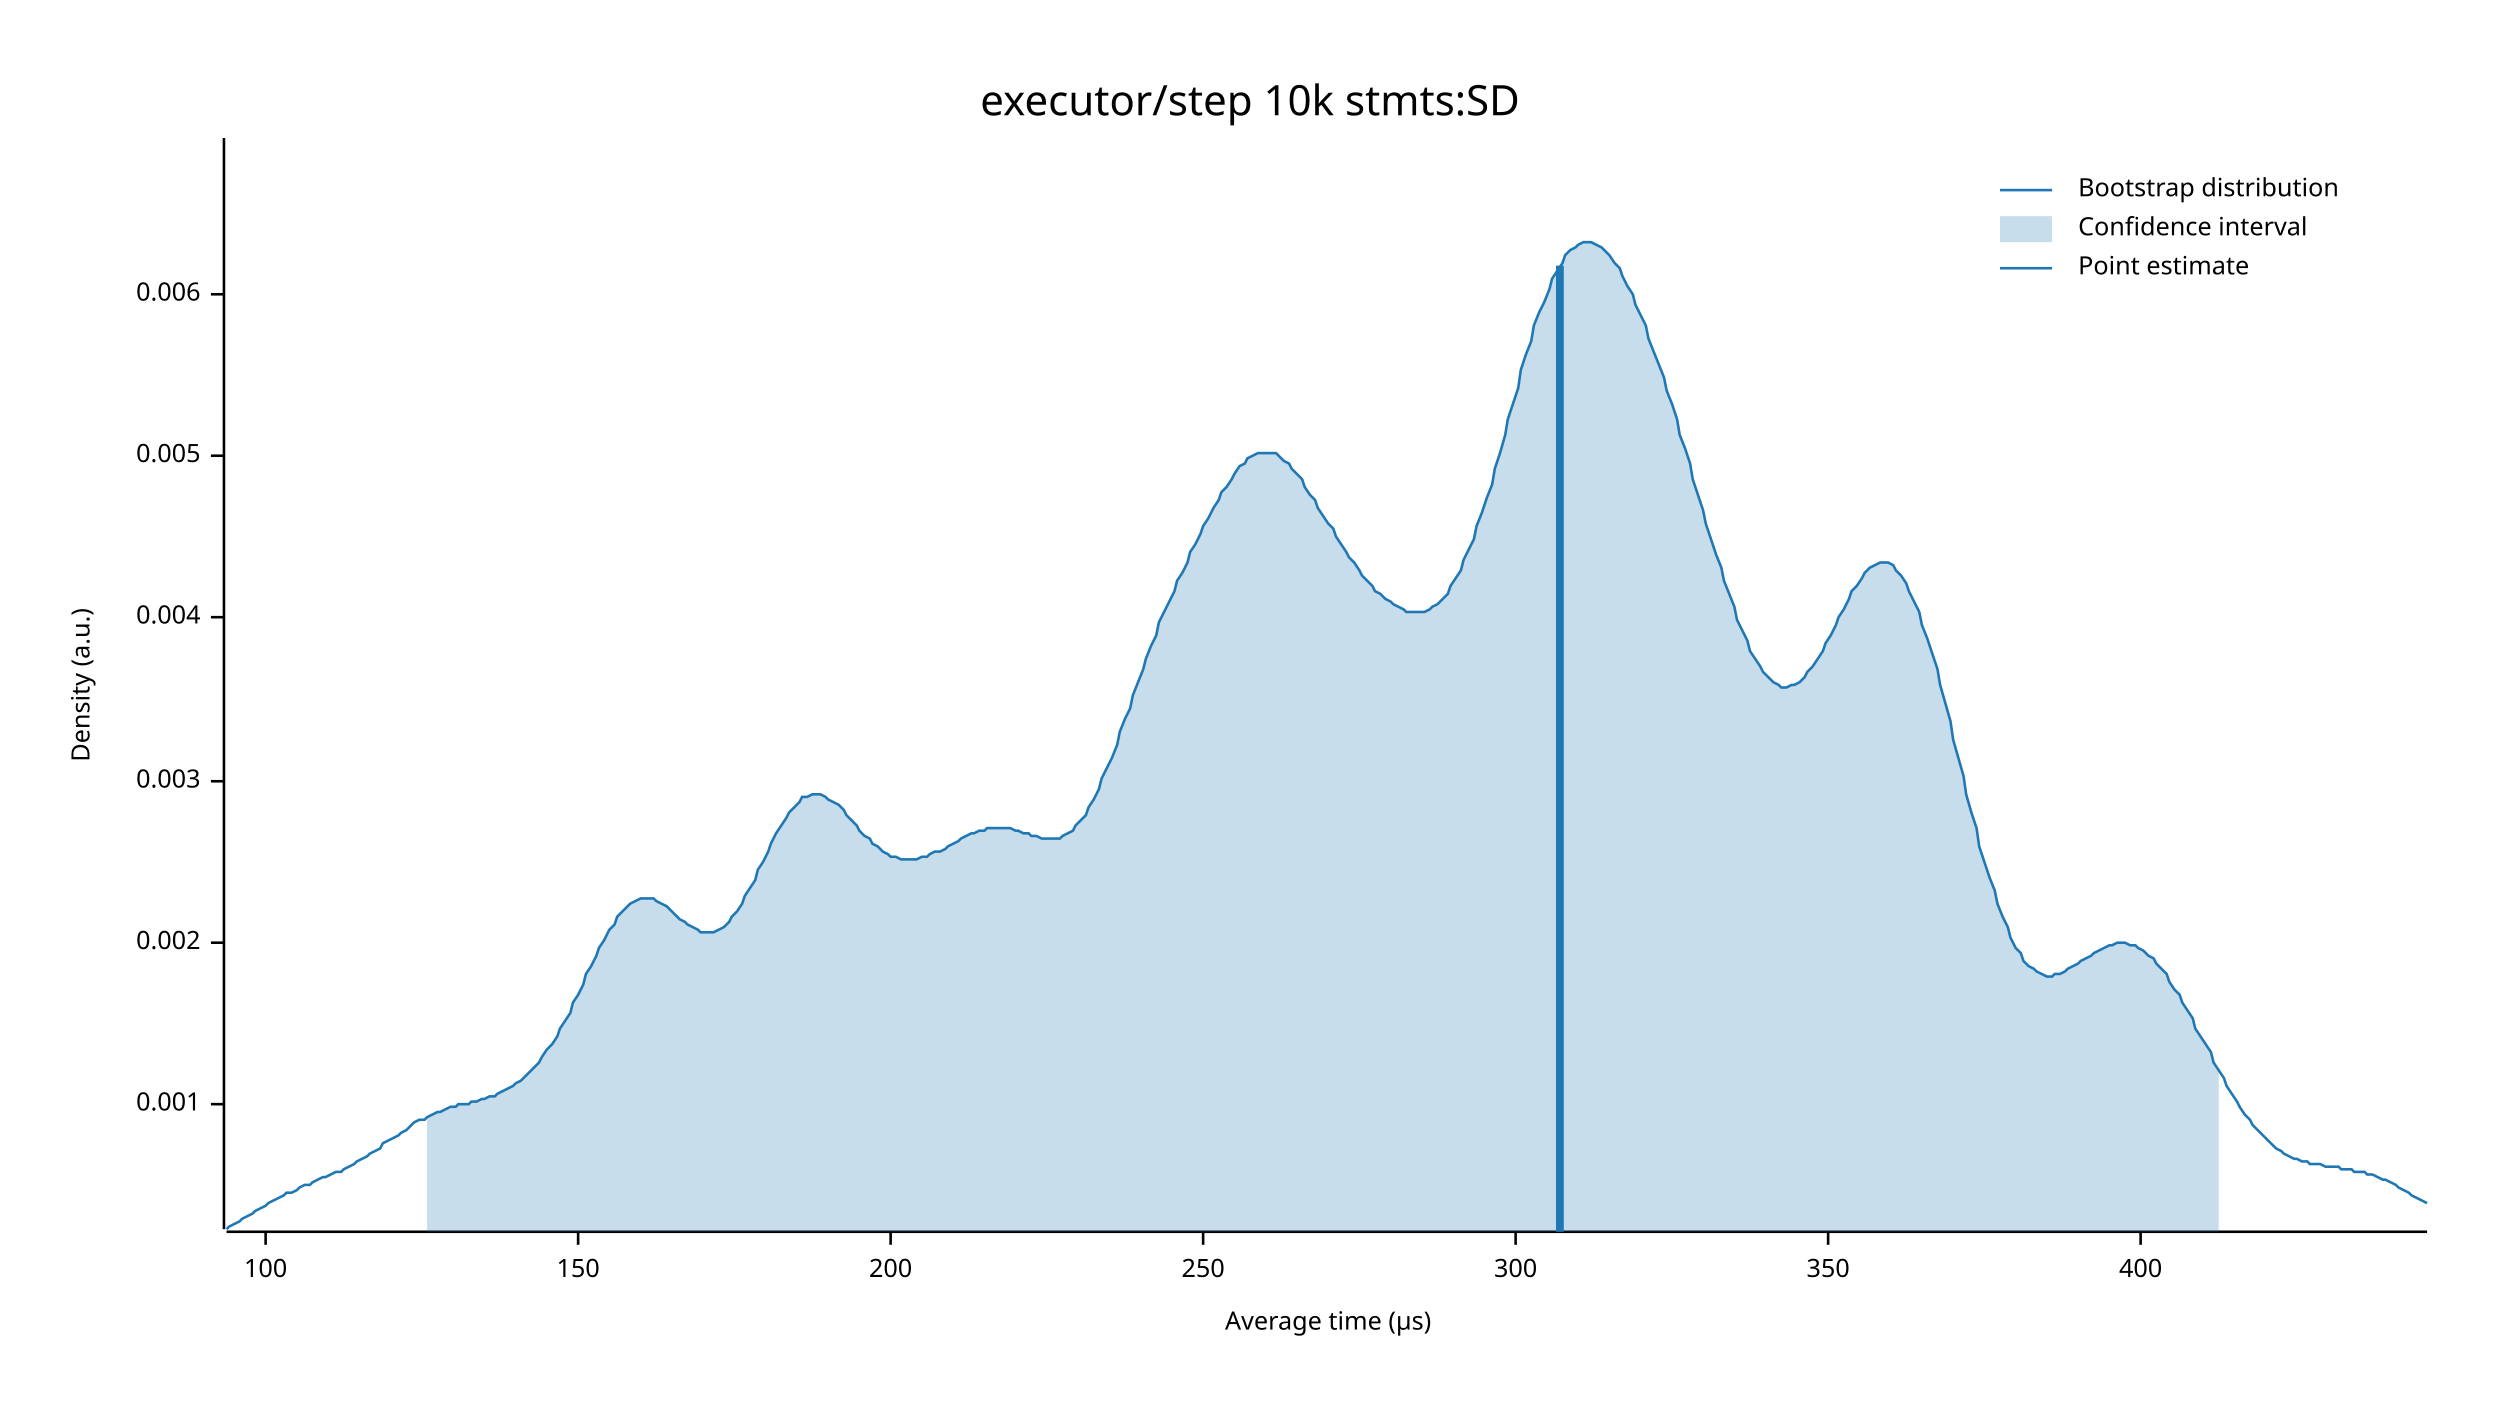
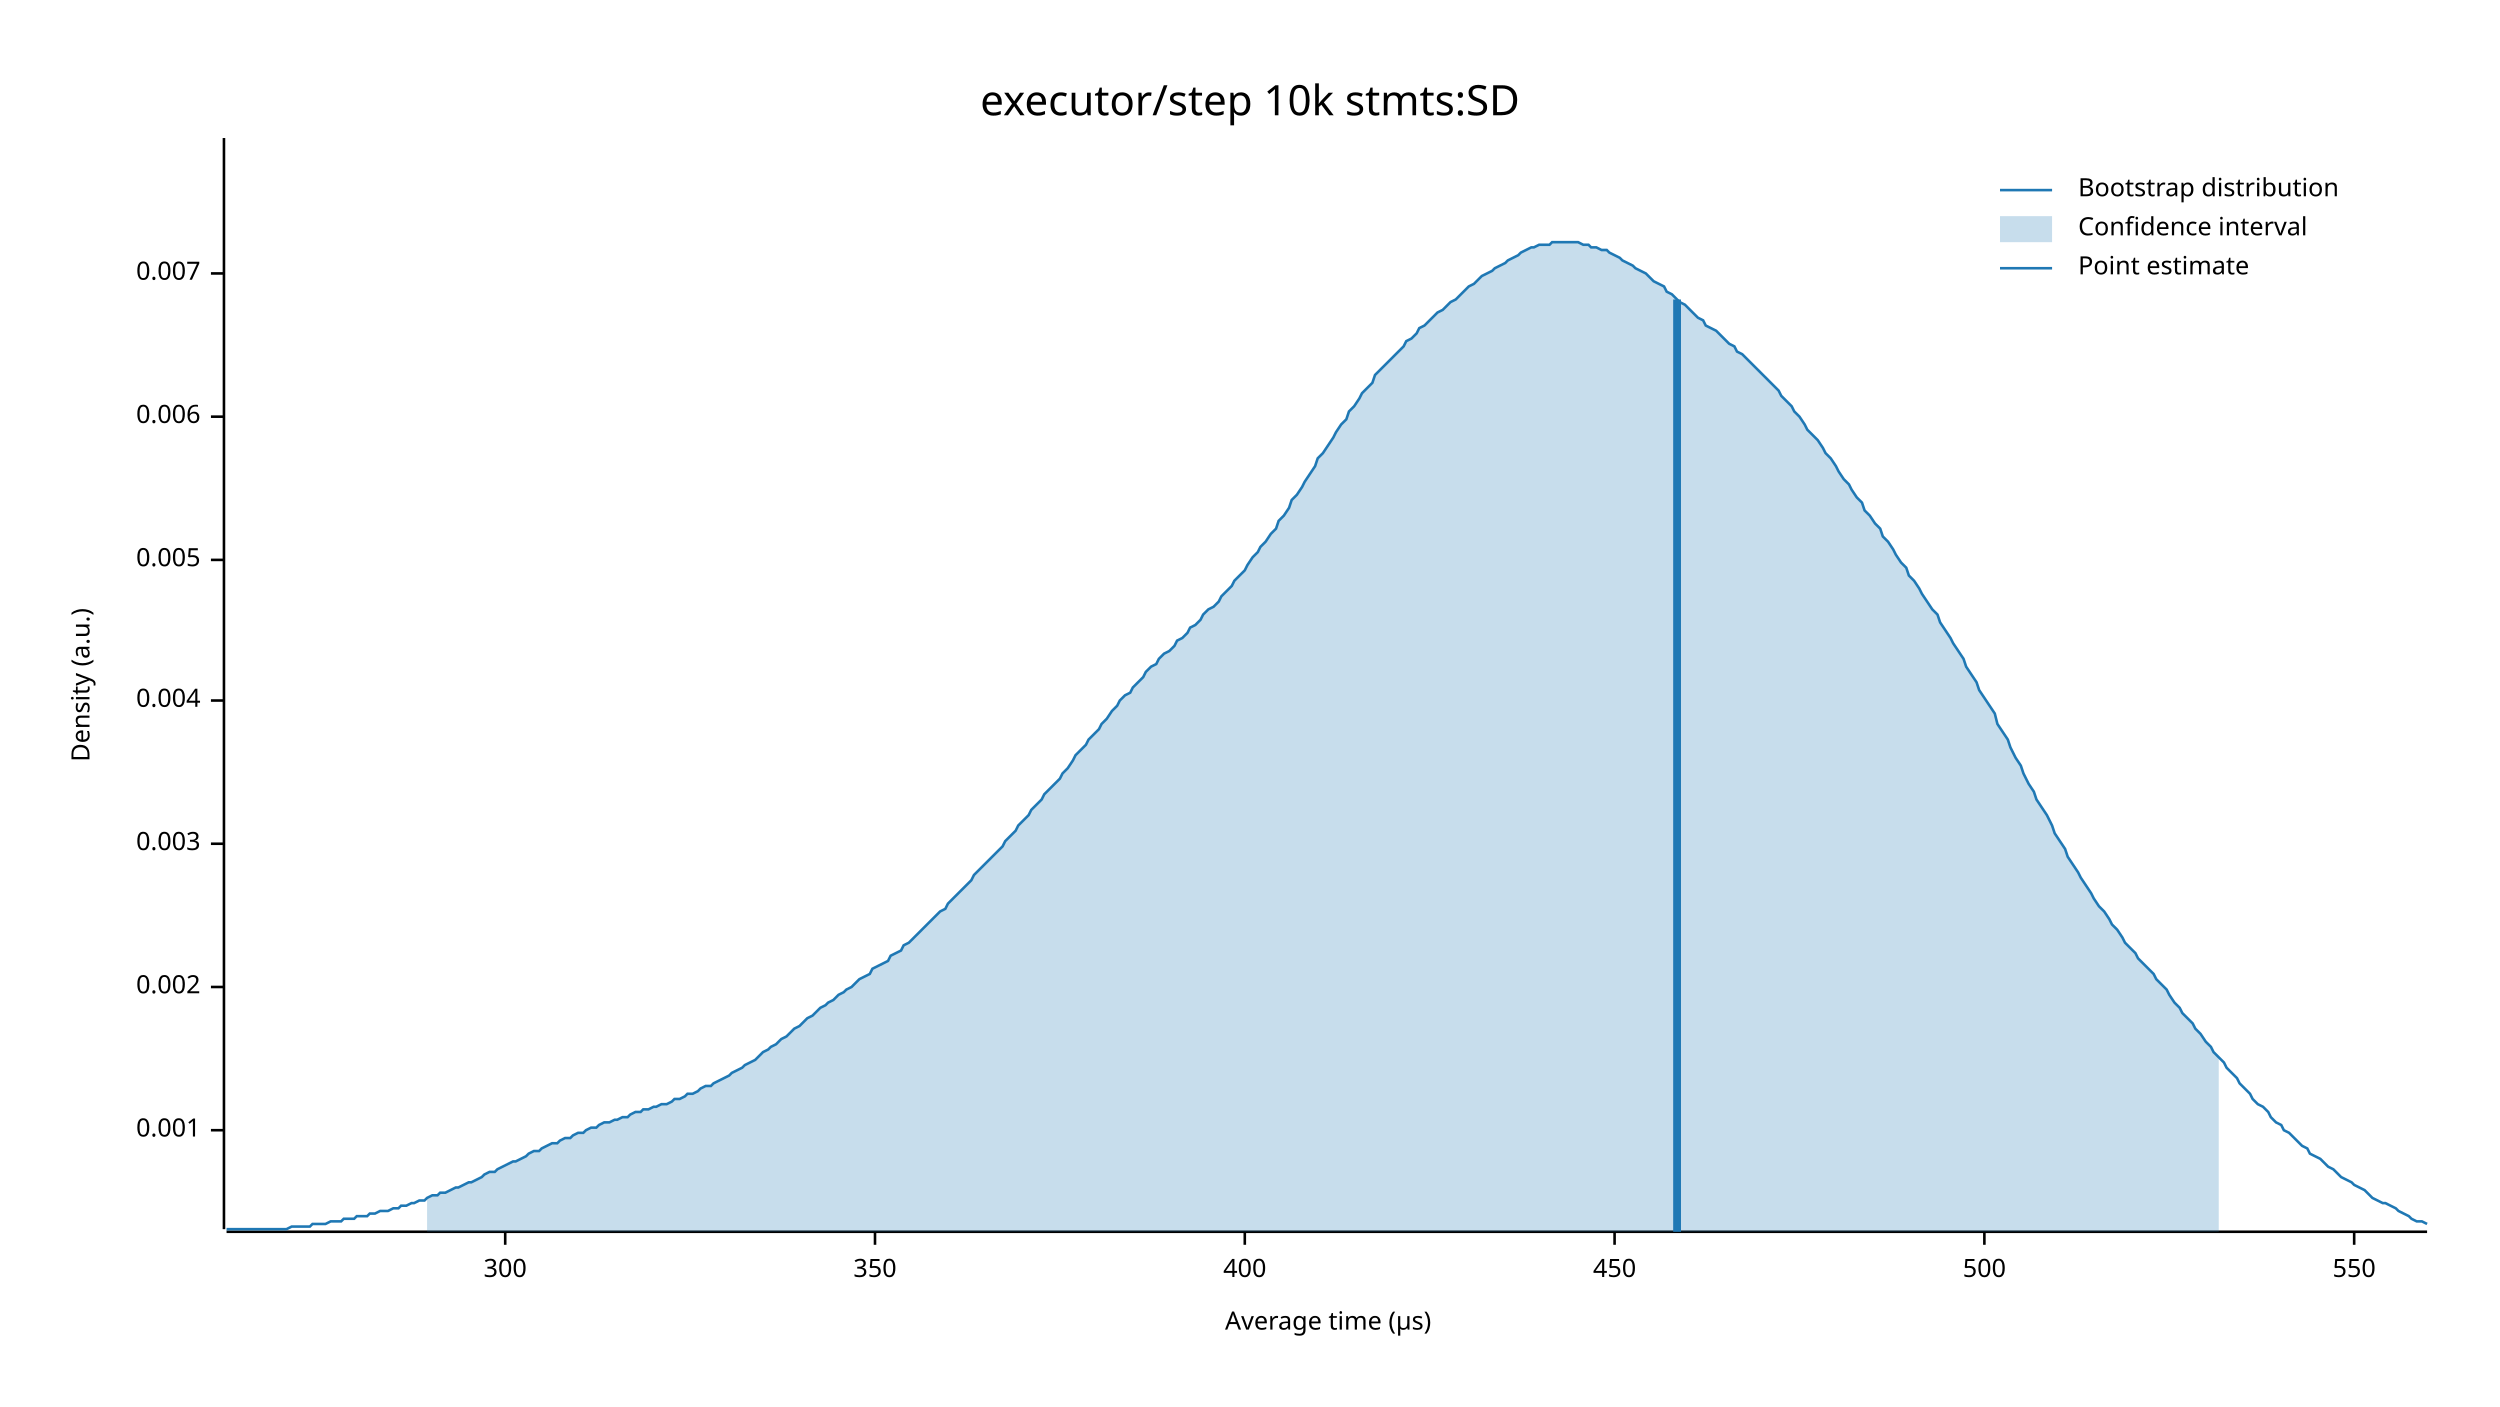
<svg xmlns="http://www.w3.org/2000/svg" width="960" height="540" viewBox="0 0 960 540">
  <text x="480" y="32" dy="0.76em" text-anchor="middle" font-family="sans-serif" font-size="16.129" opacity="1" fill="#000000">
executor/step 10k stmts:SD
</text>
  <text x="27" y="263" dy="0.76em" text-anchor="middle" font-family="sans-serif" font-size="9.677" opacity="1" fill="#000000" transform="rotate(270, 27, 263)">
Density (a.u.)
</text>
  <text x="510" y="513" dy="-0.5ex" text-anchor="middle" font-family="sans-serif" font-size="9.677" opacity="1" fill="#000000">
Average time (µs)
</text>
  <polyline fill="none" opacity="1" stroke="#000000" stroke-width="1" points="86,53 86,472 " />
-   <text x="77" y="424" dy="0.5ex" text-anchor="end" font-family="sans-serif" font-size="9.677" opacity="1" fill="#000000">
+   <text x="77" y="434" dy="0.5ex" text-anchor="end" font-family="sans-serif" font-size="9.677" opacity="1" fill="#000000">
0.001
</text>
-   <polyline fill="none" opacity="1" stroke="#000000" stroke-width="1" points="81,424 86,424 " />
-   <text x="77" y="362" dy="0.5ex" text-anchor="end" font-family="sans-serif" font-size="9.677" opacity="1" fill="#000000">
+   <polyline fill="none" opacity="1" stroke="#000000" stroke-width="1" points="81,434 86,434 " />
+   <text x="77" y="379" dy="0.5ex" text-anchor="end" font-family="sans-serif" font-size="9.677" opacity="1" fill="#000000">
0.002
</text>
-   <polyline fill="none" opacity="1" stroke="#000000" stroke-width="1" points="81,362 86,362 " />
-   <text x="77" y="300" dy="0.5ex" text-anchor="end" font-family="sans-serif" font-size="9.677" opacity="1" fill="#000000">
+   <polyline fill="none" opacity="1" stroke="#000000" stroke-width="1" points="81,379 86,379 " />
+   <text x="77" y="324" dy="0.5ex" text-anchor="end" font-family="sans-serif" font-size="9.677" opacity="1" fill="#000000">
0.003
</text>
-   <polyline fill="none" opacity="1" stroke="#000000" stroke-width="1" points="81,300 86,300 " />
-   <text x="77" y="237" dy="0.5ex" text-anchor="end" font-family="sans-serif" font-size="9.677" opacity="1" fill="#000000">
+   <polyline fill="none" opacity="1" stroke="#000000" stroke-width="1" points="81,324 86,324 " />
+   <text x="77" y="269" dy="0.5ex" text-anchor="end" font-family="sans-serif" font-size="9.677" opacity="1" fill="#000000">
0.004
</text>
-   <polyline fill="none" opacity="1" stroke="#000000" stroke-width="1" points="81,237 86,237 " />
-   <text x="77" y="175" dy="0.5ex" text-anchor="end" font-family="sans-serif" font-size="9.677" opacity="1" fill="#000000">
+   <polyline fill="none" opacity="1" stroke="#000000" stroke-width="1" points="81,269 86,269 " />
+   <text x="77" y="215" dy="0.5ex" text-anchor="end" font-family="sans-serif" font-size="9.677" opacity="1" fill="#000000">
0.005
</text>
-   <polyline fill="none" opacity="1" stroke="#000000" stroke-width="1" points="81,175 86,175 " />
-   <text x="77" y="113" dy="0.5ex" text-anchor="end" font-family="sans-serif" font-size="9.677" opacity="1" fill="#000000">
+   <polyline fill="none" opacity="1" stroke="#000000" stroke-width="1" points="81,215 86,215 " />
+   <text x="77" y="160" dy="0.5ex" text-anchor="end" font-family="sans-serif" font-size="9.677" opacity="1" fill="#000000">
0.006
</text>
-   <polyline fill="none" opacity="1" stroke="#000000" stroke-width="1" points="81,113 86,113 " />
+   <polyline fill="none" opacity="1" stroke="#000000" stroke-width="1" points="81,160 86,160 " />
+   <text x="77" y="105" dy="0.5ex" text-anchor="end" font-family="sans-serif" font-size="9.677" opacity="1" fill="#000000">
+ 0.007
+ </text>
+   <polyline fill="none" opacity="1" stroke="#000000" stroke-width="1" points="81,105 86,105 " />
  <polyline fill="none" opacity="1" stroke="#000000" stroke-width="1" points="87,473 932,473 " />
-   <text x="102" y="483" dy="0.76em" text-anchor="middle" font-family="sans-serif" font-size="9.677" opacity="1" fill="#000000">
- 100
- </text>
-   <polyline fill="none" opacity="1" stroke="#000000" stroke-width="1" points="102,473 102,478 " />
-   <text x="222" y="483" dy="0.76em" text-anchor="middle" font-family="sans-serif" font-size="9.677" opacity="1" fill="#000000">
- 150
- </text>
-   <polyline fill="none" opacity="1" stroke="#000000" stroke-width="1" points="222,473 222,478 " />
-   <text x="342" y="483" dy="0.76em" text-anchor="middle" font-family="sans-serif" font-size="9.677" opacity="1" fill="#000000">
- 200
- </text>
-   <polyline fill="none" opacity="1" stroke="#000000" stroke-width="1" points="342,473 342,478 " />
-   <text x="462" y="483" dy="0.76em" text-anchor="middle" font-family="sans-serif" font-size="9.677" opacity="1" fill="#000000">
- 250
- </text>
-   <polyline fill="none" opacity="1" stroke="#000000" stroke-width="1" points="462,473 462,478 " />
-   <text x="582" y="483" dy="0.76em" text-anchor="middle" font-family="sans-serif" font-size="9.677" opacity="1" fill="#000000">
+   <text x="194" y="483" dy="0.76em" text-anchor="middle" font-family="sans-serif" font-size="9.677" opacity="1" fill="#000000">
300
</text>
-   <polyline fill="none" opacity="1" stroke="#000000" stroke-width="1" points="582,473 582,478 " />
-   <text x="702" y="483" dy="0.76em" text-anchor="middle" font-family="sans-serif" font-size="9.677" opacity="1" fill="#000000">
+   <polyline fill="none" opacity="1" stroke="#000000" stroke-width="1" points="194,473 194,478 " />
+   <text x="336" y="483" dy="0.76em" text-anchor="middle" font-family="sans-serif" font-size="9.677" opacity="1" fill="#000000">
350
</text>
-   <polyline fill="none" opacity="1" stroke="#000000" stroke-width="1" points="702,473 702,478 " />
-   <text x="822" y="483" dy="0.76em" text-anchor="middle" font-family="sans-serif" font-size="9.677" opacity="1" fill="#000000">
+   <polyline fill="none" opacity="1" stroke="#000000" stroke-width="1" points="336,473 336,478 " />
+   <text x="478" y="483" dy="0.76em" text-anchor="middle" font-family="sans-serif" font-size="9.677" opacity="1" fill="#000000">
400
</text>
-   <polyline fill="none" opacity="1" stroke="#000000" stroke-width="1" points="822,473 822,478 " />
-   <polyline fill="none" opacity="1" stroke="#1F78B4" stroke-width="1" points="87,472 88,471 90,470 92,469 93,468 95,467 97,466 98,465 100,464 102,463 103,462 105,461 107,460 109,459 110,458 112,458 114,457 115,456 117,455 119,455 120,454 122,453 124,452 125,452 127,451 129,450 131,450 132,449 134,448 136,447 137,446 139,445 141,444 142,443 144,442 146,441 147,439 149,438 151,437 153,436 154,435 156,434 158,432 159,431 161,430 163,430 164,429 166,428 168,427 169,427 171,426 173,425 175,425 176,424 178,424 180,424 181,423 183,423 185,422 186,422 188,421 190,421 191,420 193,419 195,418 197,417 198,416 200,415 202,413 203,412 205,410 207,408 208,406 210,403 212,401 214,398 215,395 217,392 219,389 220,385 222,382 224,378 225,374 227,371 229,367 230,364 232,361 234,357 236,355 237,352 239,350 241,348 242,347 244,346 246,345 247,345 249,345 251,345 252,346 254,347 256,348 258,350 259,351 261,353 263,354 264,355 266,356 268,357 269,358 271,358 273,358 274,358 276,357 278,356 280,354 281,352 283,350 285,347 286,344 288,341 290,338 291,334 293,331 295,327 296,324 298,320 300,317 302,314 303,312 305,310 307,308 308,306 310,306 312,305 313,305 315,305 317,306 318,307 320,308 322,309 324,311 325,313 327,315 329,317 330,319 332,321 334,322 335,324 337,325 339,327 341,328 342,329 344,329 346,330 347,330 349,330 351,330 352,330 354,329 356,329 357,328 359,327 361,327 363,326 364,325 366,324 368,323 369,322 371,321 373,320 374,320 376,319 378,319 379,318 381,318 383,318 385,318 386,318 388,318 390,319 391,319 393,320 395,320 396,321 398,321 400,322 401,322 403,322 405,322 407,322 408,321 410,320 412,319 413,317 415,315 417,313 418,310 420,307 422,303 423,299 425,295 427,291 429,286 430,281 432,276 434,272 435,267 437,262 439,257 440,253 442,248 444,244 445,239 447,235 449,231 451,227 452,223 454,220 456,216 457,212 459,209 461,205 462,202 464,199 466,195 468,192 469,189 471,187 473,184 474,182 476,179 478,178 479,176 481,175 483,174 484,174 486,174 488,174 490,174 491,175 493,177 495,178 496,180 498,182 500,184 501,187 503,190 505,192 506,195 508,198 510,201 512,203 513,206 515,209 517,212 518,214 520,216 522,219 523,221 525,223 527,225 528,227 530,228 532,230 534,231 535,232 537,233 539,234 540,235 542,235 544,235 545,235 547,235 549,234 550,233 552,232 554,230 556,228 557,225 559,222 561,219 562,215 564,211 566,207 567,202 569,197 571,191 573,186 574,180 576,174 578,167 579,161 581,155 583,149 584,142 586,136 588,131 589,125 591,120 593,116 595,111 596,107 598,104 600,101 601,98 603,96 605,95 606,94 608,93 610,93 611,93 613,94 615,95 617,97 618,98 620,101 622,103 623,106 625,110 627,113 628,117 630,121 632,125 633,130 635,135 637,140 639,145 640,150 642,155 644,161 645,167 647,172 649,178 650,184 652,190 654,196 655,201 657,207 659,213 661,218 662,223 664,228 666,233 667,238 669,242 671,246 672,250 674,253 676,256 677,258 679,260 681,262 683,263 684,264 686,264 688,263 689,263 691,262 693,260 694,258 696,256 698,253 700,250 701,247 703,244 705,240 706,237 708,234 710,230 711,227 713,225 715,222 716,220 718,218 720,217 722,216 723,216 725,216 727,217 728,219 730,221 732,224 733,227 735,231 737,235 738,240 740,245 742,251 744,257 745,263 747,270 749,277 750,284 752,291 754,298 755,305 757,312 759,318 760,325 762,331 764,337 766,342 767,347 769,352 771,356 772,360 774,364 776,366 777,369 779,371 781,372 782,373 784,374 786,375 788,375 789,374 791,374 793,373 794,372 796,371 798,370 799,369 801,368 803,367 804,366 806,365 808,364 810,363 811,363 813,362 815,362 816,362 818,363 820,363 821,364 823,365 825,367 827,368 828,370 830,372 832,374 833,377 835,380 837,382 838,385 840,388 842,391 843,395 845,398 847,401 849,404 850,408 852,411 854,414 855,417 857,420 859,423 860,425 862,428 864,430 865,432 867,434 869,436 871,438 872,439 874,441 876,442 877,443 879,444 881,445 882,445 884,446 886,446 887,447 889,447 891,447 893,448 894,448 896,448 898,448 899,449 901,449 903,449 904,450 906,450 908,450 909,451 911,451 913,452 915,453 916,453 918,454 920,455 921,456 923,457 925,458 926,459 928,460 930,461 932,462 " />
-   <polygon opacity="0.25" fill="#1F78B4" points="164,429 166,428 168,427 169,427 171,426 173,425 175,425 176,424 178,424 180,424 181,423 183,423 185,422 186,422 188,421 190,421 191,420 193,419 195,418 197,417 198,416 200,415 202,413 203,412 205,410 207,408 208,406 210,403 212,401 214,398 215,395 217,392 219,389 220,385 222,382 224,378 225,374 227,371 229,367 230,364 232,361 234,357 236,355 237,352 239,350 241,348 242,347 244,346 246,345 247,345 249,345 251,345 252,346 254,347 256,348 258,350 259,351 261,353 263,354 264,355 266,356 268,357 269,358 271,358 273,358 274,358 276,357 278,356 280,354 281,352 283,350 285,347 286,344 288,341 290,338 291,334 293,331 295,327 296,324 298,320 300,317 302,314 303,312 305,310 307,308 308,306 310,306 312,305 313,305 315,305 317,306 318,307 320,308 322,309 324,311 325,313 327,315 329,317 330,319 332,321 334,322 335,324 337,325 339,327 341,328 342,329 344,329 346,330 347,330 349,330 351,330 352,330 354,329 356,329 357,328 359,327 361,327 363,326 364,325 366,324 368,323 369,322 371,321 373,320 374,320 376,319 378,319 379,318 381,318 383,318 385,318 386,318 388,318 390,319 391,319 393,320 395,320 396,321 398,321 400,322 401,322 403,322 405,322 407,322 408,321 410,320 412,319 413,317 415,315 417,313 418,310 420,307 422,303 423,299 425,295 427,291 429,286 430,281 432,276 434,272 435,267 437,262 439,257 440,253 442,248 444,244 445,239 447,235 449,231 451,227 452,223 454,220 456,216 457,212 459,209 461,205 462,202 464,199 466,195 468,192 469,189 471,187 473,184 474,182 476,179 478,178 479,176 481,175 483,174 484,174 486,174 488,174 490,174 491,175 493,177 495,178 496,180 498,182 500,184 501,187 503,190 505,192 506,195 508,198 510,201 512,203 513,206 515,209 517,212 518,214 520,216 522,219 523,221 525,223 527,225 528,227 530,228 532,230 534,231 535,232 537,233 539,234 540,235 542,235 544,235 545,235 547,235 549,234 550,233 552,232 554,230 556,228 557,225 559,222 561,219 562,215 564,211 566,207 567,202 569,197 571,191 573,186 574,180 576,174 578,167 579,161 581,155 583,149 584,142 586,136 588,131 589,125 591,120 593,116 595,111 596,107 598,104 600,101 601,98 603,96 605,95 606,94 608,93 610,93 611,93 613,94 615,95 617,97 618,98 620,101 622,103 623,106 625,110 627,113 628,117 630,121 632,125 633,130 635,135 637,140 639,145 640,150 642,155 644,161 645,167 647,172 649,178 650,184 652,190 654,196 655,201 657,207 659,213 661,218 662,223 664,228 666,233 667,238 669,242 671,246 672,250 674,253 676,256 677,258 679,260 681,262 683,263 684,264 686,264 688,263 689,263 691,262 693,260 694,258 696,256 698,253 700,250 701,247 703,244 705,240 706,237 708,234 710,230 711,227 713,225 715,222 716,220 718,218 720,217 722,216 723,216 725,216 727,217 728,219 730,221 732,224 733,227 735,231 737,235 738,240 740,245 742,251 744,257 745,263 747,270 749,277 750,284 752,291 754,298 755,305 757,312 759,318 760,325 762,331 764,337 766,342 767,347 769,352 771,356 772,360 774,364 776,366 777,369 779,371 781,372 782,373 784,374 786,375 788,375 789,374 791,374 793,373 794,372 796,371 798,370 799,369 801,368 803,367 804,366 806,365 808,364 810,363 811,363 813,362 815,362 816,362 818,363 820,363 821,364 823,365 825,367 827,368 828,370 830,372 832,374 833,377 835,380 837,382 838,385 840,388 842,391 843,395 845,398 847,401 849,404 850,408 852,411 852,473 164,473 " />
-   <polyline fill="none" opacity="1" stroke="#1F78B4" stroke-width="3" points="599,473 599,102 " />
+   <polyline fill="none" opacity="1" stroke="#000000" stroke-width="1" points="478,473 478,478 " />
+   <text x="620" y="483" dy="0.76em" text-anchor="middle" font-family="sans-serif" font-size="9.677" opacity="1" fill="#000000">
+ 450
+ </text>
+   <polyline fill="none" opacity="1" stroke="#000000" stroke-width="1" points="620,473 620,478 " />
+   <text x="762" y="483" dy="0.76em" text-anchor="middle" font-family="sans-serif" font-size="9.677" opacity="1" fill="#000000">
+ 500
+ </text>
+   <polyline fill="none" opacity="1" stroke="#000000" stroke-width="1" points="762,473 762,478 " />
+   <text x="904" y="483" dy="0.76em" text-anchor="middle" font-family="sans-serif" font-size="9.677" opacity="1" fill="#000000">
+ 550
+ </text>
+   <polyline fill="none" opacity="1" stroke="#000000" stroke-width="1" points="904,473 904,478 " />
+   <polyline fill="none" opacity="1" stroke="#1F78B4" stroke-width="1" points="87,472 88,472 90,472 92,472 93,472 95,472 97,472 98,472 100,472 102,472 103,472 105,472 107,472 109,472 110,472 112,471 114,471 115,471 117,471 119,471 120,470 122,470 124,470 125,470 127,469 129,469 131,469 132,468 134,468 136,468 137,467 139,467 141,467 142,466 144,466 146,465 147,465 149,465 151,464 153,464 154,463 156,463 158,462 159,462 161,461 163,461 164,460 166,459 168,459 169,458 171,458 173,457 175,456 176,456 178,455 180,454 181,454 183,453 185,452 186,451 188,450 190,450 191,449 193,448 195,447 197,446 198,446 200,445 202,444 203,443 205,442 207,442 208,441 210,440 212,439 214,439 215,438 217,437 219,437 220,436 222,435 224,435 225,434 227,433 229,433 230,432 232,431 234,431 236,430 237,430 239,429 241,429 242,428 244,427 246,427 247,426 249,426 251,425 252,425 254,424 256,424 258,423 259,422 261,422 263,421 264,420 266,420 268,419 269,418 271,417 273,417 274,416 276,415 278,414 280,413 281,412 283,411 285,410 286,409 288,408 290,407 291,406 293,404 295,403 296,402 298,401 300,399 302,398 303,397 305,395 307,394 308,393 310,391 312,390 313,389 315,387 317,386 318,385 320,384 322,382 324,381 325,380 327,379 329,377 330,376 332,375 334,374 335,372 337,371 339,370 341,369 342,367 344,366 346,365 347,363 349,362 351,360 352,359 354,357 356,355 357,354 359,352 361,350 363,349 364,347 366,345 368,343 369,342 371,340 373,338 374,336 376,334 378,332 379,331 381,329 383,327 385,325 386,323 388,321 390,319 391,317 393,315 395,313 396,311 398,309 400,307 401,305 403,303 405,301 407,299 408,297 410,295 412,292 413,290 415,288 417,286 418,284 420,282 422,280 423,278 425,276 427,273 429,271 430,269 432,267 434,266 435,264 437,262 439,260 440,258 442,256 444,255 445,253 447,251 449,250 451,248 452,246 454,245 456,243 457,241 459,240 461,238 462,236 464,234 466,233 468,231 469,229 471,227 473,225 474,223 476,221 478,219 479,217 481,214 483,212 484,210 486,208 488,205 490,203 491,200 493,198 495,195 496,192 498,190 500,187 501,185 503,182 505,179 506,176 508,174 510,171 512,168 513,166 515,163 517,161 518,158 520,156 522,153 523,151 525,149 527,147 528,144 530,142 532,140 534,138 535,137 537,135 539,133 540,131 542,130 544,128 545,126 547,125 549,123 550,122 552,120 554,119 556,117 557,116 559,115 561,113 562,112 564,110 566,109 567,108 569,106 571,105 573,104 574,103 576,102 578,101 579,100 581,99 583,98 584,97 586,96 588,95 589,95 591,94 593,94 595,94 596,93 598,93 600,93 601,93 603,93 605,93 606,93 608,94 610,94 611,95 613,95 615,96 617,96 618,97 620,98 622,99 623,100 625,101 627,102 628,103 630,104 632,105 633,106 635,108 637,109 639,110 640,112 642,113 644,115 645,116 647,117 649,119 650,120 652,122 654,123 655,125 657,126 659,127 661,129 662,130 664,132 666,133 667,135 669,136 671,138 672,139 674,141 676,143 677,144 679,146 681,148 683,150 684,152 686,154 688,156 689,158 691,160 693,163 694,165 696,167 698,169 700,172 701,174 703,176 705,179 706,181 708,184 710,186 711,188 713,191 715,193 716,196 718,198 720,201 722,203 723,206 725,208 727,211 728,213 730,216 732,218 733,221 735,223 737,226 738,228 740,231 742,234 744,236 745,239 747,242 749,245 750,247 752,250 754,253 755,256 757,259 759,262 760,265 762,268 764,271 766,274 767,278 769,281 771,284 772,287 774,291 776,294 777,297 779,301 781,304 782,307 784,310 786,313 788,317 789,320 791,323 793,326 794,329 796,332 798,335 799,337 801,340 803,343 804,345 806,348 808,350 810,353 811,355 813,357 815,360 816,362 818,364 820,366 821,368 823,370 825,372 827,374 828,376 830,378 832,380 833,382 835,385 837,387 838,389 840,391 842,393 843,395 845,397 847,400 849,402 850,404 852,406 854,408 855,410 857,412 859,414 860,416 862,418 864,420 865,422 867,424 869,425 871,427 872,429 874,431 876,432 877,434 879,435 881,437 882,438 884,440 886,441 887,443 889,444 891,445 893,447 894,448 896,449 898,451 899,452 901,453 903,454 904,455 906,456 908,457 909,458 911,460 913,461 915,462 916,462 918,463 920,464 921,465 923,466 925,467 926,468 928,469 930,469 932,470 " />
+   <polygon opacity="0.25" fill="#1F78B4" points="164,460 166,459 168,459 169,458 171,458 173,457 175,456 176,456 178,455 180,454 181,454 183,453 185,452 186,451 188,450 190,450 191,449 193,448 195,447 197,446 198,446 200,445 202,444 203,443 205,442 207,442 208,441 210,440 212,439 214,439 215,438 217,437 219,437 220,436 222,435 224,435 225,434 227,433 229,433 230,432 232,431 234,431 236,430 237,430 239,429 241,429 242,428 244,427 246,427 247,426 249,426 251,425 252,425 254,424 256,424 258,423 259,422 261,422 263,421 264,420 266,420 268,419 269,418 271,417 273,417 274,416 276,415 278,414 280,413 281,412 283,411 285,410 286,409 288,408 290,407 291,406 293,404 295,403 296,402 298,401 300,399 302,398 303,397 305,395 307,394 308,393 310,391 312,390 313,389 315,387 317,386 318,385 320,384 322,382 324,381 325,380 327,379 329,377 330,376 332,375 334,374 335,372 337,371 339,370 341,369 342,367 344,366 346,365 347,363 349,362 351,360 352,359 354,357 356,355 357,354 359,352 361,350 363,349 364,347 366,345 368,343 369,342 371,340 373,338 374,336 376,334 378,332 379,331 381,329 383,327 385,325 386,323 388,321 390,319 391,317 393,315 395,313 396,311 398,309 400,307 401,305 403,303 405,301 407,299 408,297 410,295 412,292 413,290 415,288 417,286 418,284 420,282 422,280 423,278 425,276 427,273 429,271 430,269 432,267 434,266 435,264 437,262 439,260 440,258 442,256 444,255 445,253 447,251 449,250 451,248 452,246 454,245 456,243 457,241 459,240 461,238 462,236 464,234 466,233 468,231 469,229 471,227 473,225 474,223 476,221 478,219 479,217 481,214 483,212 484,210 486,208 488,205 490,203 491,200 493,198 495,195 496,192 498,190 500,187 501,185 503,182 505,179 506,176 508,174 510,171 512,168 513,166 515,163 517,161 518,158 520,156 522,153 523,151 525,149 527,147 528,144 530,142 532,140 534,138 535,137 537,135 539,133 540,131 542,130 544,128 545,126 547,125 549,123 550,122 552,120 554,119 556,117 557,116 559,115 561,113 562,112 564,110 566,109 567,108 569,106 571,105 573,104 574,103 576,102 578,101 579,100 581,99 583,98 584,97 586,96 588,95 589,95 591,94 593,94 595,94 596,93 598,93 600,93 601,93 603,93 605,93 606,93 608,94 610,94 611,95 613,95 615,96 617,96 618,97 620,98 622,99 623,100 625,101 627,102 628,103 630,104 632,105 633,106 635,108 637,109 639,110 640,112 642,113 644,115 645,116 647,117 649,119 650,120 652,122 654,123 655,125 657,126 659,127 661,129 662,130 664,132 666,133 667,135 669,136 671,138 672,139 674,141 676,143 677,144 679,146 681,148 683,150 684,152 686,154 688,156 689,158 691,160 693,163 694,165 696,167 698,169 700,172 701,174 703,176 705,179 706,181 708,184 710,186 711,188 713,191 715,193 716,196 718,198 720,201 722,203 723,206 725,208 727,211 728,213 730,216 732,218 733,221 735,223 737,226 738,228 740,231 742,234 744,236 745,239 747,242 749,245 750,247 752,250 754,253 755,256 757,259 759,262 760,265 762,268 764,271 766,274 767,278 769,281 771,284 772,287 774,291 776,294 777,297 779,301 781,304 782,307 784,310 786,313 788,317 789,320 791,323 793,326 794,329 796,332 798,335 799,337 801,340 803,343 804,345 806,348 808,350 810,353 811,355 813,357 815,360 816,362 818,364 820,366 821,368 823,370 825,372 827,374 828,376 830,378 832,380 833,382 835,385 837,387 838,389 840,391 842,393 843,395 845,397 847,400 849,402 850,404 852,406 852,473 164,473 " />
+   <polyline fill="none" opacity="1" stroke="#1F78B4" stroke-width="3" points="644,473 644,115 " />
  <text x="798" y="68" dy="0.76em" text-anchor="start" font-family="sans-serif" font-size="9.677" opacity="1" fill="#000000">
Bootstrap distribution
</text>
  <text x="798" y="83" dy="0.76em" text-anchor="start" font-family="sans-serif" font-size="9.677" opacity="1" fill="#000000">
Confidence interval
</text>
  <text x="798" y="98" dy="0.76em" text-anchor="start" font-family="sans-serif" font-size="9.677" opacity="1" fill="#000000">
Point estimate
</text>
  <polyline fill="none" opacity="1" stroke="#1F78B4" stroke-width="1" points="768,73 788,73 " />
  <rect x="768" y="83" width="20" height="10" opacity="0.25" fill="#1F78B4" stroke="none" />
  <polyline fill="none" opacity="1" stroke="#1F78B4" stroke-width="1" points="768,103 788,103 " />
</svg>
